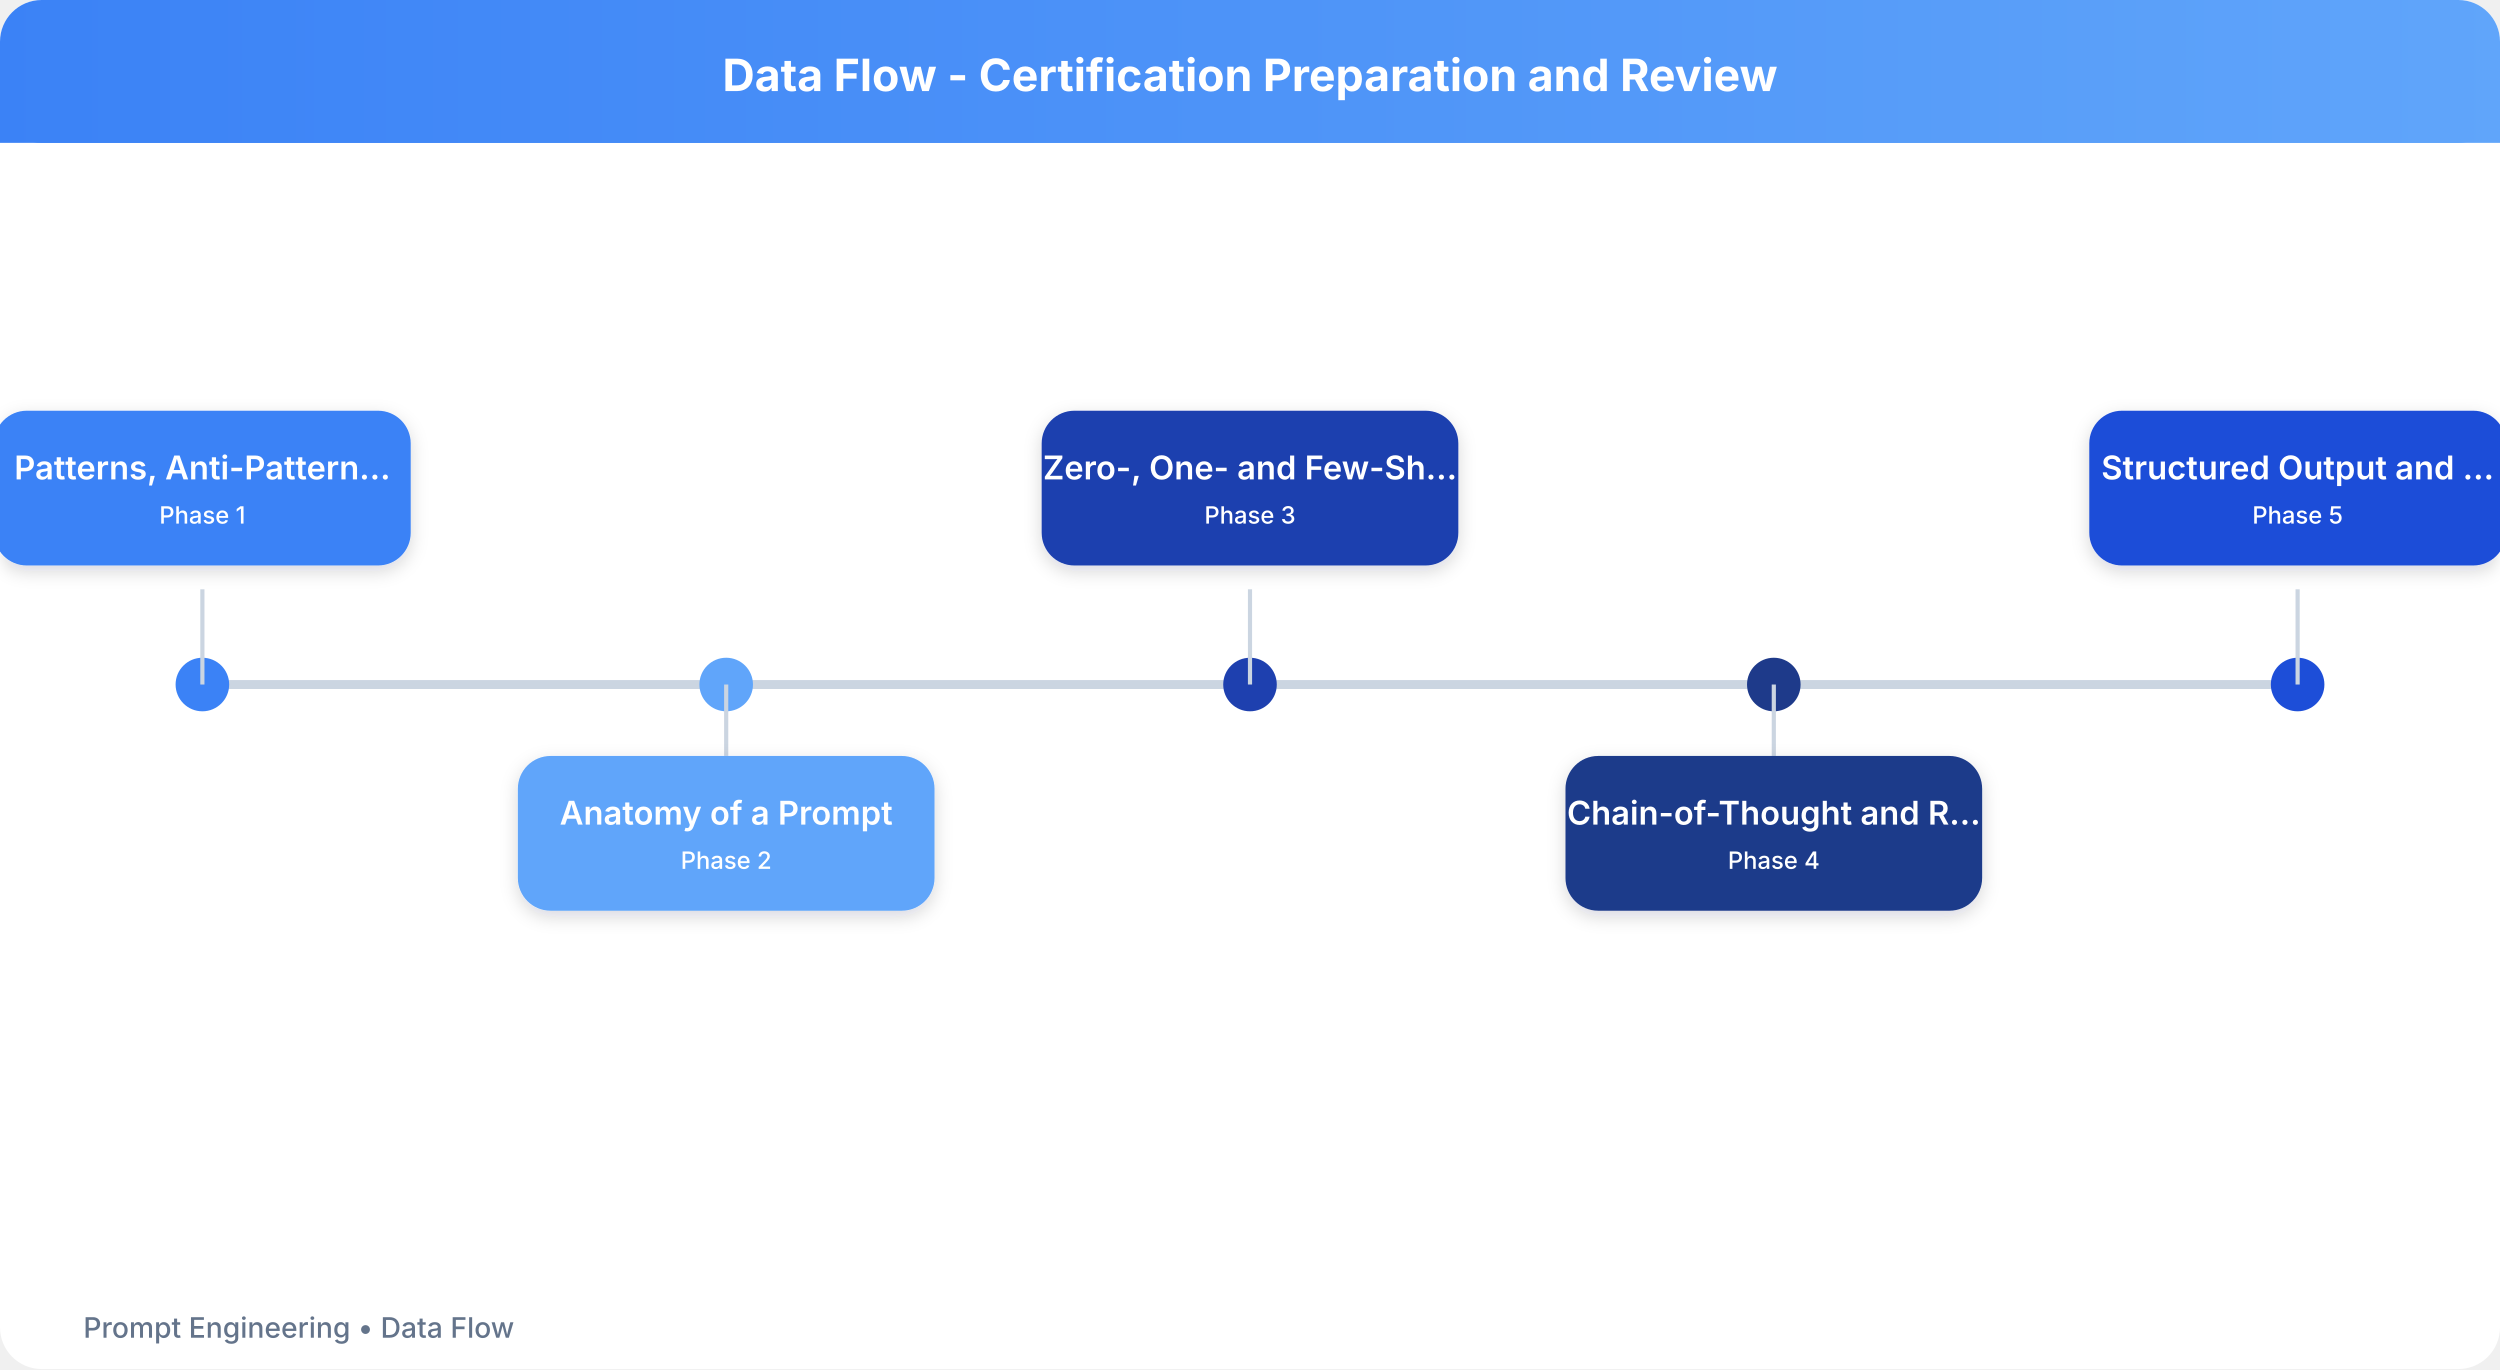
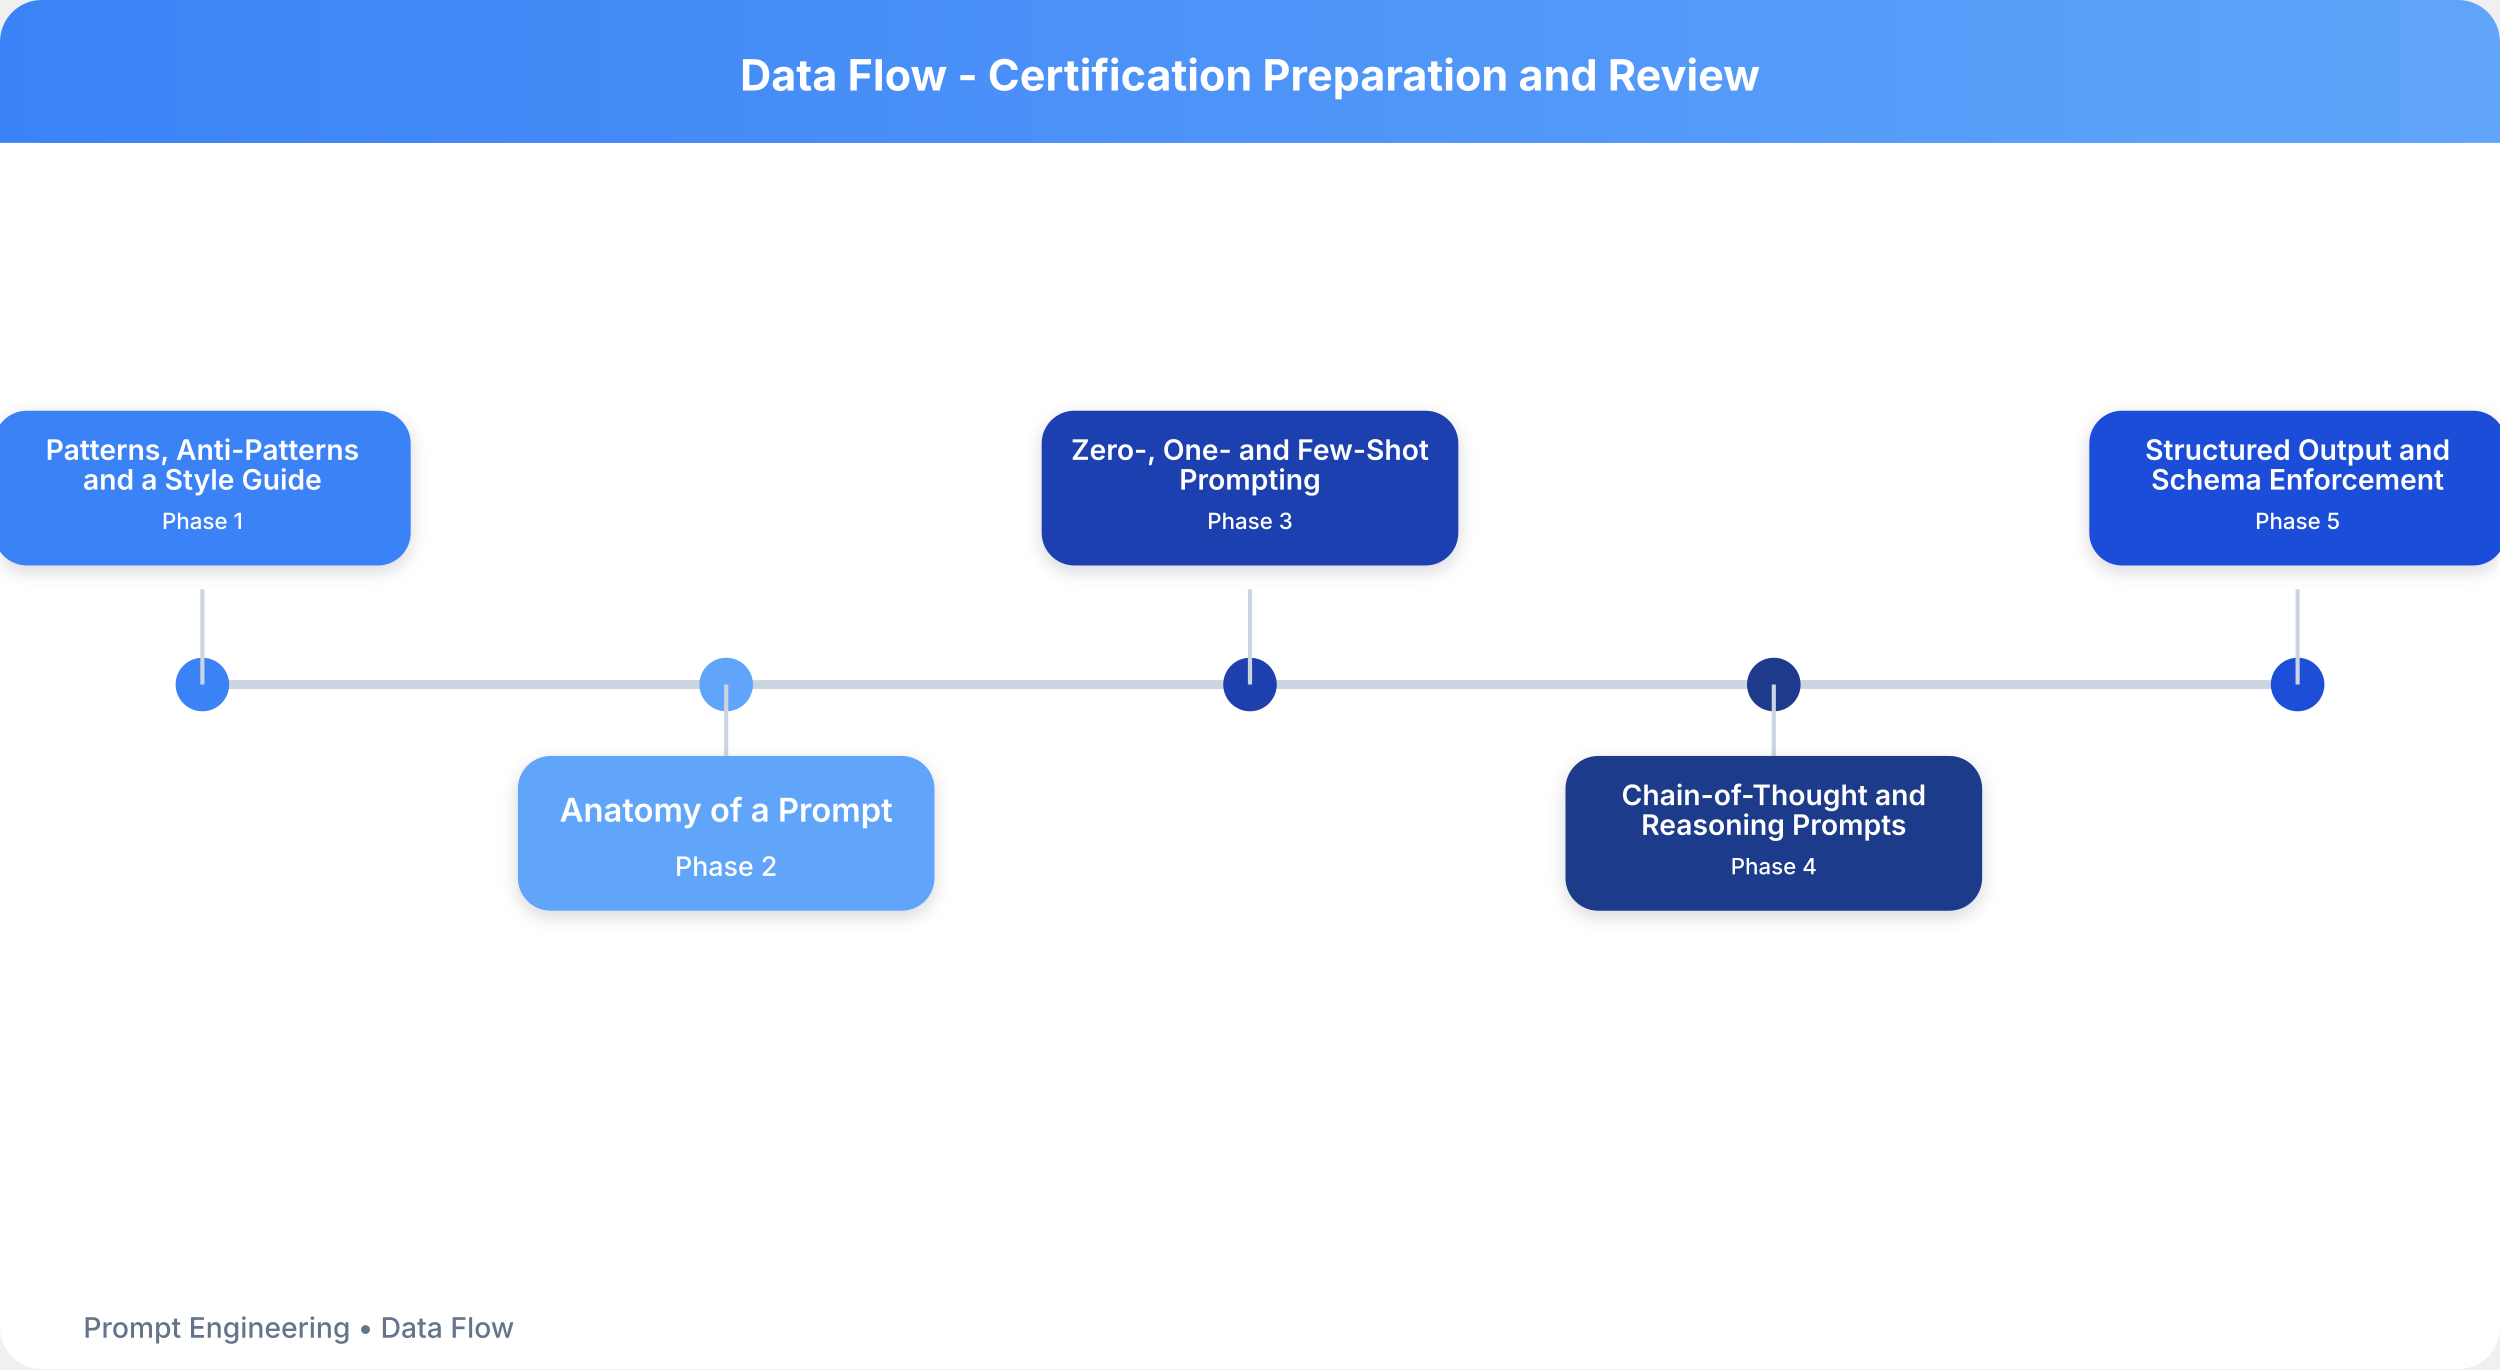
<svg xmlns="http://www.w3.org/2000/svg" width="840" height="460" data-tpl="timeline" data-pal="5-3" viewBox="0 0 840 460" font-family="Inter, Segoe UI, Arial, sans-serif">
  <defs>
    <marker id="ar" markerWidth="9" markerHeight="9" refX="7" refY="3" orient="auto">
      <path d="M0,0 L7,3 L0,6 z" fill="#94a3b8" />
    </marker>
    <marker id="arw" markerWidth="9" markerHeight="9" refX="7" refY="3" orient="auto">
      <path d="M0,0 L7,3 L0,6 z" fill="#ffffff" />
    </marker>
    <filter id="sh" x="-20%" y="-20%" width="140%" height="140%">
      <feDropShadow dx="0" dy="2" stdDeviation="3" flood-color="#0f172a" flood-opacity="0.16" />
    </filter>
  </defs>
  <defs>
    <linearGradient id="bnfc82207" x1="0" y1="0" x2="1" y2="0">
      <stop offset="0" stop-color="#3b82f6" />
      <stop offset="1" stop-color="#60a5fa" />
    </linearGradient>
  </defs>
  <rect width="840" height="460" rx="14" fill="#ffffff" />
  <rect x="0" y="0" width="840" height="48" rx="14" fill="url(#bnfc82207)" />
  <rect x="0" y="32" width="840" height="16" fill="url(#bnfc82207)" />
-   <text x="420" y="25" text-anchor="middle" font-size="15" font-weight="700" fill="#ffffff" dominant-baseline="middle">Data Flow - Certification Preparation and Review</text>
+   <text x="420" y="25" text-anchor="middle" font-size="14.5" font-weight="700" fill="#ffffff" dominant-baseline="middle">Data Flow - Certification Preparation and Review</text>
  <line x1="68" y1="230.0" x2="772" y2="230.0" stroke="#cbd5e1" stroke-width="3" />
  <circle cx="68" cy="230.0" r="9" fill="#3b82f6" />
  <line x1="68" y1="230.0" x2="68" y2="198" stroke="#cbd5e1" stroke-width="1.4" />
  <rect x="-2" y="138" width="140" height="52" rx="11" fill="#3b82f6" filter="url(#sh)" />
-   <text x="68" y="157" text-anchor="middle" font-size="11" font-weight="600" fill="#ffffff" dominant-baseline="middle">Patterns, Anti-Pattern…</text>
-   <text x="68" y="173" text-anchor="middle" font-size="8" font-weight="500" fill="#ffffff" dominant-baseline="middle">Phase 1</text>
+   <text x="68" y="151" text-anchor="middle" font-size="9.5" font-weight="600" fill="#ffffff" dominant-baseline="middle">Patterns, Anti-Patterns</text>
+   <text x="68" y="161" text-anchor="middle" font-size="9.5" font-weight="600" fill="#ffffff" dominant-baseline="middle">and a Style Guide</text>
+   <text x="68" y="175" text-anchor="middle" font-size="7.5" font-weight="500" fill="#ffffff" dominant-baseline="middle">Phase 1</text>
  <circle cx="244" cy="230.0" r="9" fill="#60a5fa" />
  <line x1="244" y1="230.0" x2="244" y2="254" stroke="#cbd5e1" stroke-width="1.4" />
  <rect x="174" y="254" width="140" height="52" rx="11" fill="#60a5fa" filter="url(#sh)" />
-   <text x="244" y="273" text-anchor="middle" font-size="11" font-weight="600" fill="#ffffff" dominant-baseline="middle">Anatomy of a Prompt</text>
-   <text x="244" y="289" text-anchor="middle" font-size="8" font-weight="500" fill="#ffffff" dominant-baseline="middle">Phase 2</text>
+   <text x="244" y="272" text-anchor="middle" font-size="11" font-weight="600" fill="#ffffff" dominant-baseline="middle">Anatomy of a Prompt</text>
+   <text x="244" y="291" text-anchor="middle" font-size="9" font-weight="500" fill="#ffffff" dominant-baseline="middle">Phase 2</text>
  <circle cx="420" cy="230.0" r="9" fill="#1e40af" />
  <line x1="420" y1="230.0" x2="420" y2="198" stroke="#cbd5e1" stroke-width="1.4" />
  <rect x="350" y="138" width="140" height="52" rx="11" fill="#1e40af" filter="url(#sh)" />
-   <text x="420" y="157" text-anchor="middle" font-size="11" font-weight="600" fill="#ffffff" dominant-baseline="middle">Zero-, One- and Few-Sh…</text>
-   <text x="420" y="173" text-anchor="middle" font-size="8" font-weight="500" fill="#ffffff" dominant-baseline="middle">Phase 3</text>
+   <text x="420" y="151" text-anchor="middle" font-size="9.5" font-weight="600" fill="#ffffff" dominant-baseline="middle">Zero-, One- and Few-Shot</text>
+   <text x="420" y="161" text-anchor="middle" font-size="9.5" font-weight="600" fill="#ffffff" dominant-baseline="middle">Prompting</text>
+   <text x="420" y="175" text-anchor="middle" font-size="7.5" font-weight="500" fill="#ffffff" dominant-baseline="middle">Phase 3</text>
  <circle cx="596" cy="230.0" r="9" fill="#1e3a8a" />
  <line x1="596" y1="230.0" x2="596" y2="254" stroke="#cbd5e1" stroke-width="1.4" />
  <rect x="526" y="254" width="140" height="52" rx="11" fill="#1e3a8a" filter="url(#sh)" />
-   <text x="596" y="273" text-anchor="middle" font-size="11" font-weight="600" fill="#ffffff" dominant-baseline="middle">Chain-of-Thought and R…</text>
-   <text x="596" y="289" text-anchor="middle" font-size="8" font-weight="500" fill="#ffffff" dominant-baseline="middle">Phase 4</text>
+   <text x="596" y="267" text-anchor="middle" font-size="9.5" font-weight="600" fill="#ffffff" dominant-baseline="middle">Chain-of-Thought and</text>
+   <text x="596" y="277" text-anchor="middle" font-size="9.5" font-weight="600" fill="#ffffff" dominant-baseline="middle">Reasoning Prompts</text>
+   <text x="596" y="291" text-anchor="middle" font-size="7.5" font-weight="500" fill="#ffffff" dominant-baseline="middle">Phase 4</text>
  <circle cx="772" cy="230.0" r="9" fill="#1d4ed8" />
  <line x1="772" y1="230.0" x2="772" y2="198" stroke="#cbd5e1" stroke-width="1.4" />
  <rect x="702" y="138" width="140" height="52" rx="11" fill="#1d4ed8" filter="url(#sh)" />
-   <text x="772" y="157" text-anchor="middle" font-size="11" font-weight="600" fill="#ffffff" dominant-baseline="middle">Structured Output and …</text>
-   <text x="772" y="173" text-anchor="middle" font-size="8" font-weight="500" fill="#ffffff" dominant-baseline="middle">Phase 5</text>
+   <text x="772" y="151" text-anchor="middle" font-size="9.5" font-weight="600" fill="#ffffff" dominant-baseline="middle">Structured Output and</text>
+   <text x="772" y="161" text-anchor="middle" font-size="9.5" font-weight="600" fill="#ffffff" dominant-baseline="middle">Schema Enforcement</text>
+   <text x="772" y="175" text-anchor="middle" font-size="7.5" font-weight="500" fill="#ffffff" dominant-baseline="middle">Phase 5</text>
  <text x="28" y="446" text-anchor="start" font-size="9.5" font-weight="500" fill="#64748b" dominant-baseline="middle">Prompt Engineering  •  Data Flow</text>
</svg>
